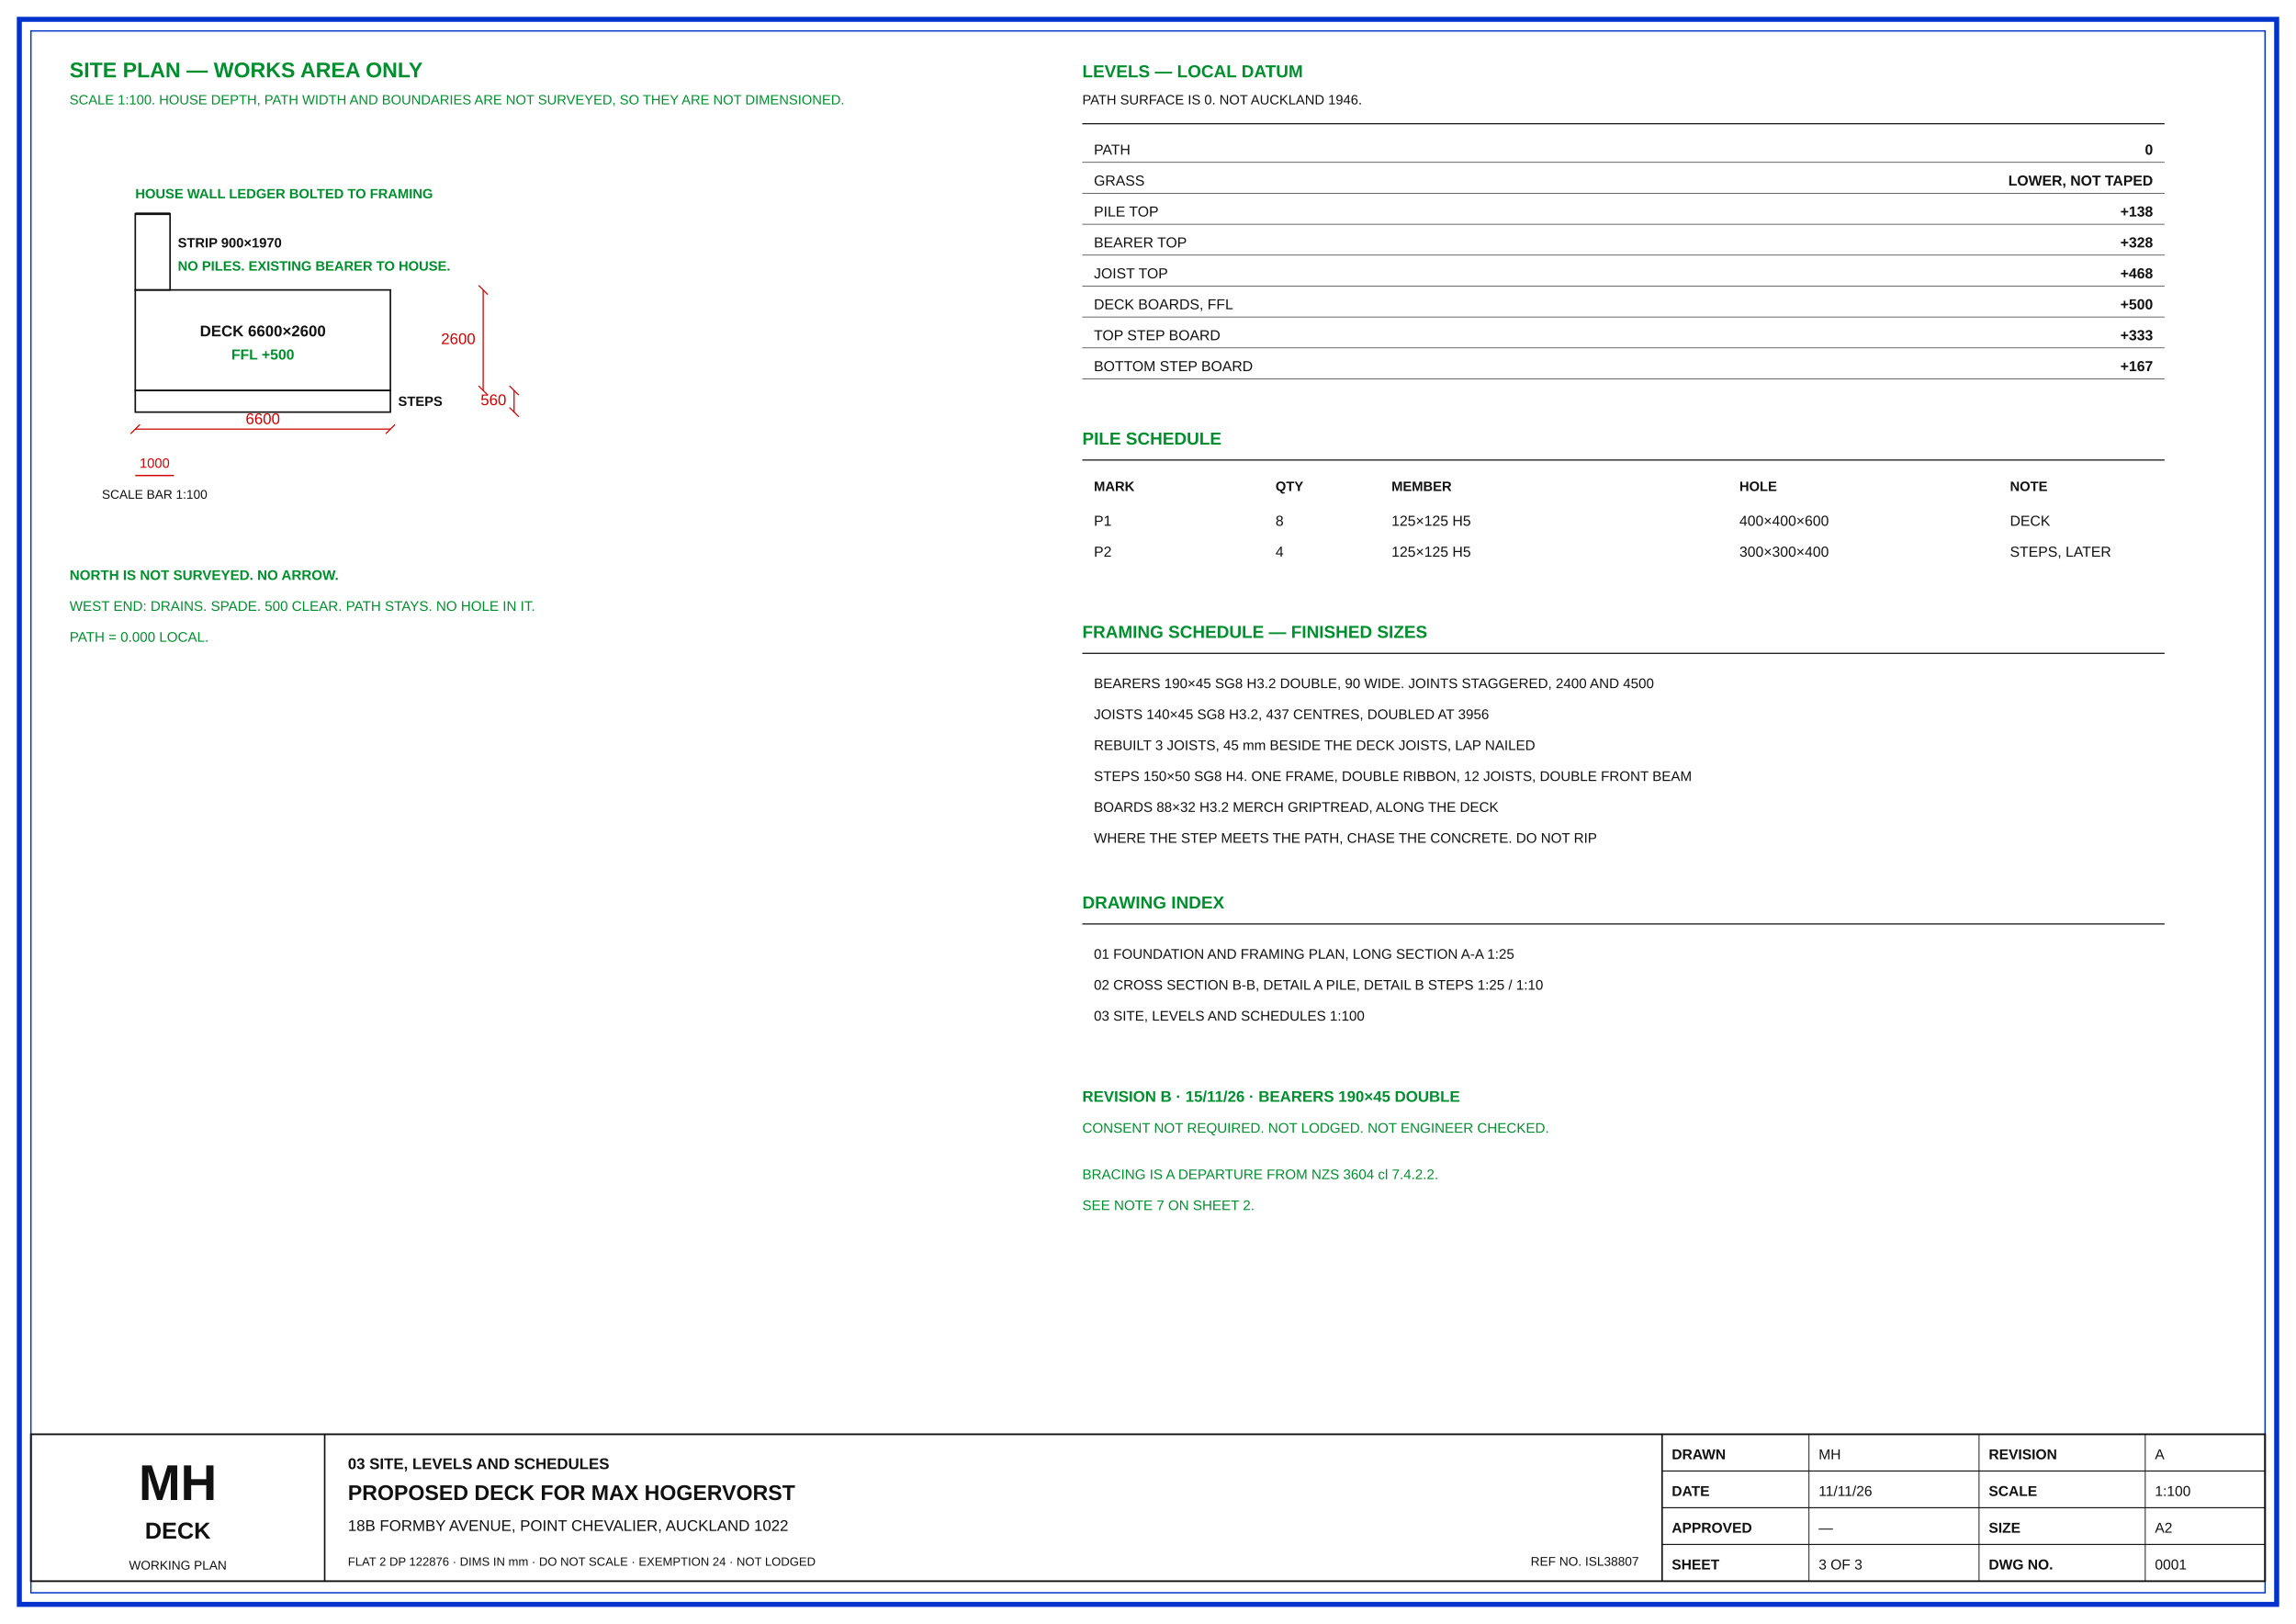
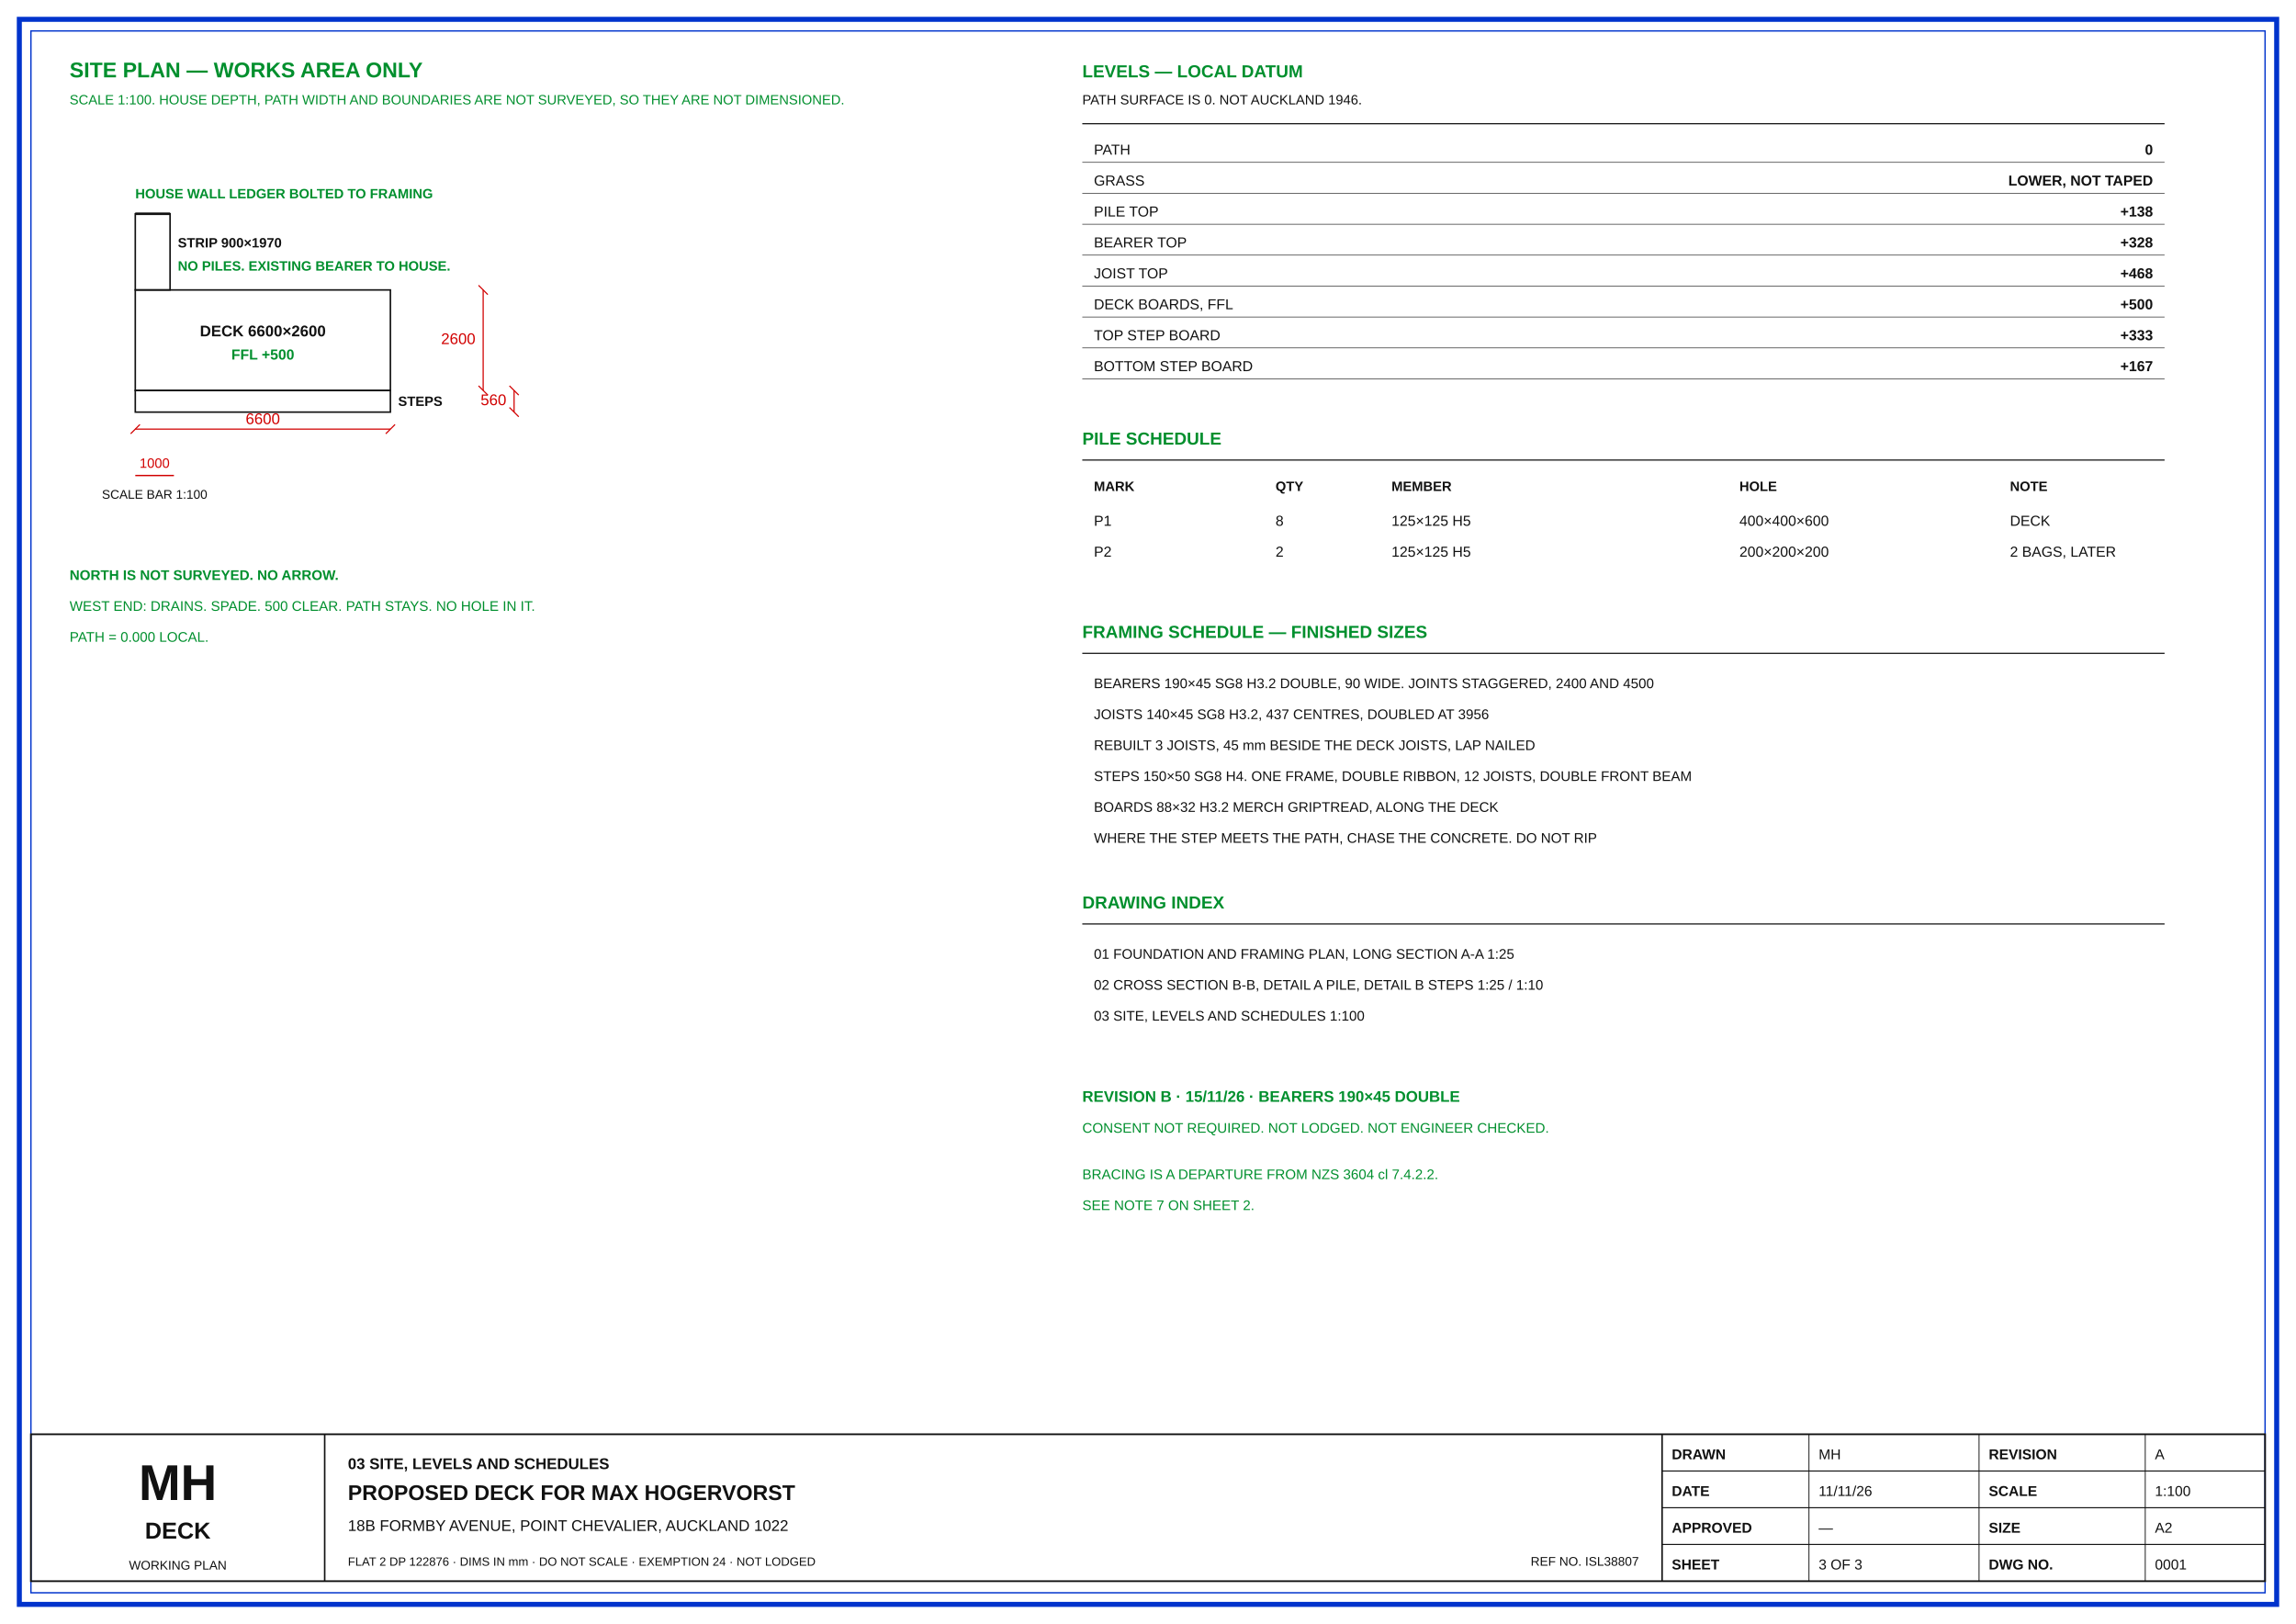
<svg xmlns="http://www.w3.org/2000/svg" viewBox="0 0 1188 840" role="img" aria-label="Sheet 3. Site of the works, levels and schedules. Ref ISL38807. Consent exempt, not lodged. Boundaries not surveyed.">
  <style>text{font-family:Arial,Helvetica,sans-serif}</style>
  <rect x="10.00" y="10.00" width="1168.00" height="820.00" fill="none" stroke="#0033cc" stroke-width="2.6" />
  <rect x="16.00" y="16.00" width="1156.00" height="808.00" fill="none" stroke="#0033cc" stroke-width="0.7" />
  <rect x="16.00" y="742.00" width="1156.00" height="76.00" fill="none" stroke="#111111" stroke-width="0.9" />
  <line x1="168.00" y1="742.00" x2="168.00" y2="818.00" stroke="#111111" stroke-width="0.8" fill="none" />
  <line x1="860.00" y1="742.00" x2="860.00" y2="818.00" stroke="#111111" stroke-width="0.8" fill="none" />
  <text x="92.00" y="776.00" font-size="26" font-weight="700" text-anchor="middle" fill="#111111">MH</text>
  <text x="92.00" y="796.00" font-size="12" font-weight="700" text-anchor="middle" fill="#111111">DECK</text>
  <text x="92.00" y="812.00" font-size="6.5" font-weight="500" text-anchor="middle" fill="#111111">WORKING PLAN</text>
  <text x="180.00" y="760.00" font-size="8" font-weight="700" text-anchor="start" fill="#111111">03  SITE, LEVELS AND SCHEDULES</text>
  <text x="180.00" y="776.00" font-size="11" font-weight="700" text-anchor="start" fill="#111111">PROPOSED DECK FOR MAX HOGERVORST</text>
  <text x="180.00" y="792.00" font-size="8" font-weight="500" text-anchor="start" fill="#111111">18B FORMBY AVENUE, POINT CHEVALIER, AUCKLAND 1022</text>
  <text x="180.00" y="810.00" font-size="6.2" font-weight="400" text-anchor="start" fill="#111111">FLAT 2 DP 122876 · DIMS IN mm · DO NOT SCALE · EXEMPTION 24 · NOT LODGED</text>
  <line x1="936.00" y1="742.00" x2="936.00" y2="761.00" stroke="#111111" stroke-width="0.45" fill="none" />
  <line x1="1024.00" y1="742.00" x2="1024.00" y2="761.00" stroke="#111111" stroke-width="0.45" fill="none" />
  <line x1="1110.00" y1="742.00" x2="1110.00" y2="761.00" stroke="#111111" stroke-width="0.45" fill="none" />
  <text x="865.00" y="754.92" font-size="7.4" font-weight="650" text-anchor="start" fill="#111111">DRAWN</text>
  <text x="941.00" y="754.92" font-size="7.4" font-weight="500" text-anchor="start" fill="#111111">MH</text>
  <text x="1029.00" y="754.92" font-size="7.4" font-weight="650" text-anchor="start" fill="#111111">REVISION</text>
  <text x="1115.00" y="754.92" font-size="7.4" font-weight="500" text-anchor="start" fill="#111111">A</text>
  <line x1="860.00" y1="761.00" x2="1172.00" y2="761.00" stroke="#111111" stroke-width="0.55" fill="none" />
  <line x1="936.00" y1="761.00" x2="936.00" y2="780.00" stroke="#111111" stroke-width="0.45" fill="none" />
  <line x1="1024.00" y1="761.00" x2="1024.00" y2="780.00" stroke="#111111" stroke-width="0.45" fill="none" />
  <line x1="1110.00" y1="761.00" x2="1110.00" y2="780.00" stroke="#111111" stroke-width="0.45" fill="none" />
  <text x="865.00" y="773.92" font-size="7.4" font-weight="650" text-anchor="start" fill="#111111">DATE</text>
  <text x="941.00" y="773.92" font-size="7.4" font-weight="500" text-anchor="start" fill="#111111">11/11/26</text>
  <text x="1029.00" y="773.92" font-size="7.4" font-weight="650" text-anchor="start" fill="#111111">SCALE</text>
  <text x="1115.00" y="773.92" font-size="7.4" font-weight="500" text-anchor="start" fill="#111111">1:100</text>
  <line x1="860.00" y1="780.00" x2="1172.00" y2="780.00" stroke="#111111" stroke-width="0.55" fill="none" />
  <line x1="936.00" y1="780.00" x2="936.00" y2="799.00" stroke="#111111" stroke-width="0.45" fill="none" />
  <line x1="1024.00" y1="780.00" x2="1024.00" y2="799.00" stroke="#111111" stroke-width="0.45" fill="none" />
  <line x1="1110.00" y1="780.00" x2="1110.00" y2="799.00" stroke="#111111" stroke-width="0.45" fill="none" />
  <text x="865.00" y="792.92" font-size="7.4" font-weight="650" text-anchor="start" fill="#111111">APPROVED</text>
  <text x="941.00" y="792.92" font-size="7.4" font-weight="500" text-anchor="start" fill="#111111">—</text>
  <text x="1029.00" y="792.92" font-size="7.4" font-weight="650" text-anchor="start" fill="#111111">SIZE</text>
  <text x="1115.00" y="792.92" font-size="7.4" font-weight="500" text-anchor="start" fill="#111111">A2</text>
  <line x1="860.00" y1="799.00" x2="1172.00" y2="799.00" stroke="#111111" stroke-width="0.55" fill="none" />
  <line x1="936.00" y1="799.00" x2="936.00" y2="818.00" stroke="#111111" stroke-width="0.45" fill="none" />
  <line x1="1024.00" y1="799.00" x2="1024.00" y2="818.00" stroke="#111111" stroke-width="0.45" fill="none" />
  <line x1="1110.00" y1="799.00" x2="1110.00" y2="818.00" stroke="#111111" stroke-width="0.45" fill="none" />
  <text x="865.00" y="811.92" font-size="7.4" font-weight="650" text-anchor="start" fill="#111111">SHEET</text>
  <text x="941.00" y="811.92" font-size="7.4" font-weight="500" text-anchor="start" fill="#111111">3 OF 3</text>
  <text x="1029.00" y="811.92" font-size="7.4" font-weight="650" text-anchor="start" fill="#111111">DWG NO.</text>
  <text x="1115.00" y="811.92" font-size="7.4" font-weight="500" text-anchor="start" fill="#111111">0001</text>
  <text x="848.00" y="810.00" font-size="6.5" font-weight="500" text-anchor="end" fill="#111111">REF NO. ISL38807</text>
  <text x="36.00" y="40.00" font-size="11" font-weight="700" text-anchor="start" fill="#008f2d">SITE PLAN — WORKS AREA ONLY</text>
  <text x="36.00" y="54.00" font-size="7" font-weight="500" text-anchor="start" fill="#008f2d">SCALE 1:100. HOUSE DEPTH, PATH WIDTH AND BOUNDARIES ARE NOT SURVEYED, SO THEY ARE NOT DIMENSIONED.</text>
  <line x1="70.00" y1="110.60" x2="88.00" y2="110.60" stroke="#111111" stroke-width="1.3" fill="none" />
  <text x="70.00" y="102.60" font-size="7" font-weight="600" text-anchor="start" fill="#008f2d">HOUSE WALL  LEDGER BOLTED TO FRAMING</text>
  <rect x="70.00" y="110.60" width="18.00" height="39.40" fill="none" stroke="#111111" stroke-width="0.8" />
  <text x="92.00" y="128.00" font-size="7" font-weight="600" text-anchor="start" fill="#111111">STRIP 900×1970</text>
  <text x="92.00" y="140.00" font-size="7" font-weight="600" text-anchor="start" fill="#008f2d">NO PILES. EXISTING BEARER TO HOUSE.</text>
  <rect x="70.00" y="150.00" width="132.00" height="52.00" fill="none" stroke="#111111" stroke-width="0.8" />
  <text x="136.00" y="174.00" font-size="8" font-weight="700" text-anchor="middle" fill="#111111">DECK 6600×2600</text>
  <text x="136.00" y="186.00" font-size="7.5" font-weight="600" text-anchor="middle" fill="#008f2d">FFL +500</text>
  <rect x="70.00" y="202.00" width="132.00" height="11.20" fill="none" stroke="#111111" stroke-width="0.8" />
  <text x="206.00" y="210.00" font-size="7" font-weight="600" text-anchor="start" fill="#111111">STEPS</text>
  <line x1="70.00" y1="222.00" x2="202.00" y2="222.00" stroke="#d10000" stroke-width="0.6" fill="none" />
  <line x1="67.60" y1="224.40" x2="72.40" y2="219.60" stroke="#d10000" stroke-width="0.6" fill="none" />
  <line x1="199.60" y1="224.40" x2="204.40" y2="219.60" stroke="#d10000" stroke-width="0.6" fill="none" />
  <text x="136.00" y="219.40" font-size="8" font-weight="500" text-anchor="middle" fill="#d10000">6600</text>
  <line x1="250.00" y1="150.00" x2="250.00" y2="202.00" stroke="#d10000" stroke-width="0.6" fill="none" />
  <line x1="247.60" y1="147.60" x2="252.40" y2="152.40" stroke="#d10000" stroke-width="0.6" fill="none" />
  <line x1="247.60" y1="199.60" x2="252.40" y2="204.40" stroke="#d10000" stroke-width="0.6" fill="none" />
  <text x="246.00" y="178.00" font-size="8" font-weight="500" text-anchor="end" fill="#d10000">2600</text>
  <line x1="266.00" y1="202.00" x2="266.00" y2="213.20" stroke="#d10000" stroke-width="0.6" fill="none" />
  <line x1="263.60" y1="199.60" x2="268.40" y2="204.40" stroke="#d10000" stroke-width="0.6" fill="none" />
  <line x1="263.60" y1="210.80" x2="268.40" y2="215.60" stroke="#d10000" stroke-width="0.6" fill="none" />
  <text x="262.00" y="209.60" font-size="8" font-weight="500" text-anchor="end" fill="#d10000">560</text>
  <line x1="70.00" y1="246.00" x2="90.00" y2="246.00" stroke="#d10000" stroke-width="0.7" fill="none" />
  <text x="80.00" y="242.00" font-size="7" font-weight="500" text-anchor="middle" fill="#d10000">1000</text>
  <text x="80.00" y="258.00" font-size="6.5" font-weight="500" text-anchor="middle" fill="#111111">SCALE BAR 1:100</text>
  <text x="36.00" y="300.00" font-size="7.2" font-weight="600" text-anchor="start" fill="#008f2d">NORTH IS NOT SURVEYED. NO ARROW.</text>
  <text x="36.00" y="316.00" font-size="7.2" font-weight="500" text-anchor="start" fill="#008f2d">WEST END: DRAINS. SPADE. 500 CLEAR. PATH STAYS. NO HOLE IN IT.</text>
  <text x="36.00" y="332.00" font-size="7.2" font-weight="500" text-anchor="start" fill="#008f2d">PATH = 0.000 LOCAL.</text>
  <text x="560.00" y="40.00" font-size="9" font-weight="700" text-anchor="start" fill="#008f2d">LEVELS — LOCAL DATUM</text>
  <text x="560.00" y="54.00" font-size="7" font-weight="500" text-anchor="start" fill="#111111">PATH SURFACE IS 0. NOT AUCKLAND 1946.</text>
  <line x1="560.00" y1="64.00" x2="1120.00" y2="64.00" stroke="#111111" stroke-width="0.6" fill="none" />
  <text x="566.00" y="80.00" font-size="7.5" font-weight="500" text-anchor="start" fill="#111111">PATH</text>
  <text x="1114.00" y="80.00" font-size="7.5" font-weight="600" text-anchor="end" fill="#111111">0</text>
  <line x1="560.00" y1="84.00" x2="1120.00" y2="84.00" stroke="#111111" stroke-width="0.3" fill="none" />
  <text x="566.00" y="96.00" font-size="7.5" font-weight="500" text-anchor="start" fill="#111111">GRASS</text>
  <text x="1114.00" y="96.00" font-size="7.5" font-weight="600" text-anchor="end" fill="#111111">LOWER, NOT TAPED</text>
  <line x1="560.00" y1="100.00" x2="1120.00" y2="100.00" stroke="#111111" stroke-width="0.3" fill="none" />
  <text x="566.00" y="112.00" font-size="7.5" font-weight="500" text-anchor="start" fill="#111111">PILE TOP</text>
  <text x="1114.00" y="112.00" font-size="7.5" font-weight="600" text-anchor="end" fill="#111111">+138</text>
  <line x1="560.00" y1="116.00" x2="1120.00" y2="116.00" stroke="#111111" stroke-width="0.3" fill="none" />
  <text x="566.00" y="128.00" font-size="7.5" font-weight="500" text-anchor="start" fill="#111111">BEARER TOP</text>
  <text x="1114.00" y="128.00" font-size="7.5" font-weight="600" text-anchor="end" fill="#111111">+328</text>
  <line x1="560.00" y1="132.00" x2="1120.00" y2="132.00" stroke="#111111" stroke-width="0.3" fill="none" />
  <text x="566.00" y="144.00" font-size="7.5" font-weight="500" text-anchor="start" fill="#111111">JOIST TOP</text>
  <text x="1114.00" y="144.00" font-size="7.5" font-weight="600" text-anchor="end" fill="#111111">+468</text>
  <line x1="560.00" y1="148.00" x2="1120.00" y2="148.00" stroke="#111111" stroke-width="0.3" fill="none" />
  <text x="566.00" y="160.00" font-size="7.5" font-weight="500" text-anchor="start" fill="#111111">DECK BOARDS, FFL</text>
  <text x="1114.00" y="160.00" font-size="7.5" font-weight="600" text-anchor="end" fill="#111111">+500</text>
  <line x1="560.00" y1="164.00" x2="1120.00" y2="164.00" stroke="#111111" stroke-width="0.3" fill="none" />
  <text x="566.00" y="176.00" font-size="7.5" font-weight="500" text-anchor="start" fill="#111111">TOP STEP BOARD</text>
  <text x="1114.00" y="176.00" font-size="7.5" font-weight="600" text-anchor="end" fill="#111111">+333</text>
  <line x1="560.00" y1="180.00" x2="1120.00" y2="180.00" stroke="#111111" stroke-width="0.3" fill="none" />
  <text x="566.00" y="192.00" font-size="7.5" font-weight="500" text-anchor="start" fill="#111111">BOTTOM STEP BOARD</text>
  <text x="1114.00" y="192.00" font-size="7.5" font-weight="600" text-anchor="end" fill="#111111">+167</text>
  <line x1="560.00" y1="196.00" x2="1120.00" y2="196.00" stroke="#111111" stroke-width="0.3" fill="none" />
  <text x="560.00" y="230.00" font-size="9" font-weight="700" text-anchor="start" fill="#008f2d">PILE SCHEDULE</text>
  <line x1="560.00" y1="238.00" x2="1120.00" y2="238.00" stroke="#111111" stroke-width="0.6" fill="none" />
  <text x="566.00" y="254.00" font-size="7" font-weight="700" text-anchor="start" fill="#111111">MARK</text>
  <text x="660.00" y="254.00" font-size="7" font-weight="700" text-anchor="start" fill="#111111">QTY</text>
  <text x="720.00" y="254.00" font-size="7" font-weight="700" text-anchor="start" fill="#111111">MEMBER</text>
  <text x="900.00" y="254.00" font-size="7" font-weight="700" text-anchor="start" fill="#111111">HOLE</text>
  <text x="1040.00" y="254.00" font-size="7" font-weight="700" text-anchor="start" fill="#111111">NOTE</text>
  <text x="566.00" y="272.00" font-size="7.5" font-weight="500" text-anchor="start" fill="#111111">P1</text>
  <text x="660.00" y="272.00" font-size="7.5" font-weight="500" text-anchor="start" fill="#111111">8</text>
  <text x="720.00" y="272.00" font-size="7.5" font-weight="500" text-anchor="start" fill="#111111">125×125 H5</text>
  <text x="900.00" y="272.00" font-size="7.5" font-weight="500" text-anchor="start" fill="#111111">400×400×600</text>
  <text x="1040.00" y="272.00" font-size="7.5" font-weight="500" text-anchor="start" fill="#111111">DECK</text>
  <text x="566.00" y="288.00" font-size="7.5" font-weight="500" text-anchor="start" fill="#111111">P2</text>
-   <text x="660.00" y="288.00" font-size="7.5" font-weight="500" text-anchor="start" fill="#111111">4</text>
+   <text x="660.00" y="288.00" font-size="7.5" font-weight="500" text-anchor="start" fill="#111111">2</text>
  <text x="720.00" y="288.00" font-size="7.5" font-weight="500" text-anchor="start" fill="#111111">125×125 H5</text>
-   <text x="900.00" y="288.00" font-size="7.5" font-weight="500" text-anchor="start" fill="#111111">300×300×400</text>
-   <text x="1040.00" y="288.00" font-size="7.5" font-weight="500" text-anchor="start" fill="#111111">STEPS, LATER</text>
+   <text x="900.00" y="288.00" font-size="7.5" font-weight="500" text-anchor="start" fill="#111111">200×200×200</text>
+   <text x="1040.00" y="288.00" font-size="7.5" font-weight="500" text-anchor="start" fill="#111111">2 BAGS, LATER</text>
  <text x="560.00" y="330.00" font-size="9" font-weight="700" text-anchor="start" fill="#008f2d">FRAMING SCHEDULE — FINISHED SIZES</text>
  <line x1="560.00" y1="338.00" x2="1120.00" y2="338.00" stroke="#111111" stroke-width="0.6" fill="none" />
  <text x="566.00" y="356.00" font-size="7.2" font-weight="500" text-anchor="start" fill="#111111">BEARERS  190×45 SG8 H3.2 DOUBLE, 90 WIDE. JOINTS STAGGERED, 2400 AND 4500</text>
  <text x="566.00" y="372.00" font-size="7.2" font-weight="500" text-anchor="start" fill="#111111">JOISTS  140×45 SG8 H3.2, 437 CENTRES, DOUBLED AT 3956</text>
  <text x="566.00" y="388.00" font-size="7.2" font-weight="500" text-anchor="start" fill="#111111">REBUILT  3 JOISTS, 45 mm BESIDE THE DECK JOISTS, LAP NAILED</text>
  <text x="566.00" y="404.00" font-size="7.2" font-weight="500" text-anchor="start" fill="#111111">STEPS  150×50 SG8 H4. ONE FRAME, DOUBLE RIBBON, 12 JOISTS, DOUBLE FRONT BEAM</text>
  <text x="566.00" y="420.00" font-size="7.2" font-weight="500" text-anchor="start" fill="#111111">BOARDS  88×32 H3.2 MERCH GRIPTREAD, ALONG THE DECK</text>
  <text x="566.00" y="436.00" font-size="7.2" font-weight="500" text-anchor="start" fill="#111111">WHERE THE STEP MEETS THE PATH, CHASE THE CONCRETE. DO NOT RIP</text>
  <text x="560.00" y="470.00" font-size="9" font-weight="700" text-anchor="start" fill="#008f2d">DRAWING INDEX</text>
  <line x1="560.00" y1="478.00" x2="1120.00" y2="478.00" stroke="#111111" stroke-width="0.6" fill="none" />
  <text x="566.00" y="496.00" font-size="7.2" font-weight="500" text-anchor="start" fill="#111111">01  FOUNDATION AND FRAMING PLAN, LONG SECTION A-A   1:25</text>
  <text x="566.00" y="512.00" font-size="7.2" font-weight="500" text-anchor="start" fill="#111111">02  CROSS SECTION B-B, DETAIL A PILE, DETAIL B STEPS  1:25 / 1:10</text>
  <text x="566.00" y="528.00" font-size="7.2" font-weight="500" text-anchor="start" fill="#111111">03  SITE, LEVELS AND SCHEDULES   1:100</text>
  <text x="560.00" y="570.00" font-size="8" font-weight="700" text-anchor="start" fill="#008f2d">REVISION B  ·  15/11/26  ·  BEARERS 190×45 DOUBLE</text>
  <text x="560.00" y="586.00" font-size="7.2" font-weight="500" text-anchor="start" fill="#008f2d">CONSENT NOT REQUIRED. NOT LODGED. NOT ENGINEER CHECKED.</text>
  <text x="560.00" y="610.00" font-size="7.2" font-weight="500" text-anchor="start" fill="#008f2d">BRACING IS A DEPARTURE FROM NZS 3604 cl 7.4.2.2.</text>
  <text x="560.00" y="626.00" font-size="7.2" font-weight="500" text-anchor="start" fill="#008f2d">SEE NOTE 7 ON SHEET 2.</text>
</svg>
